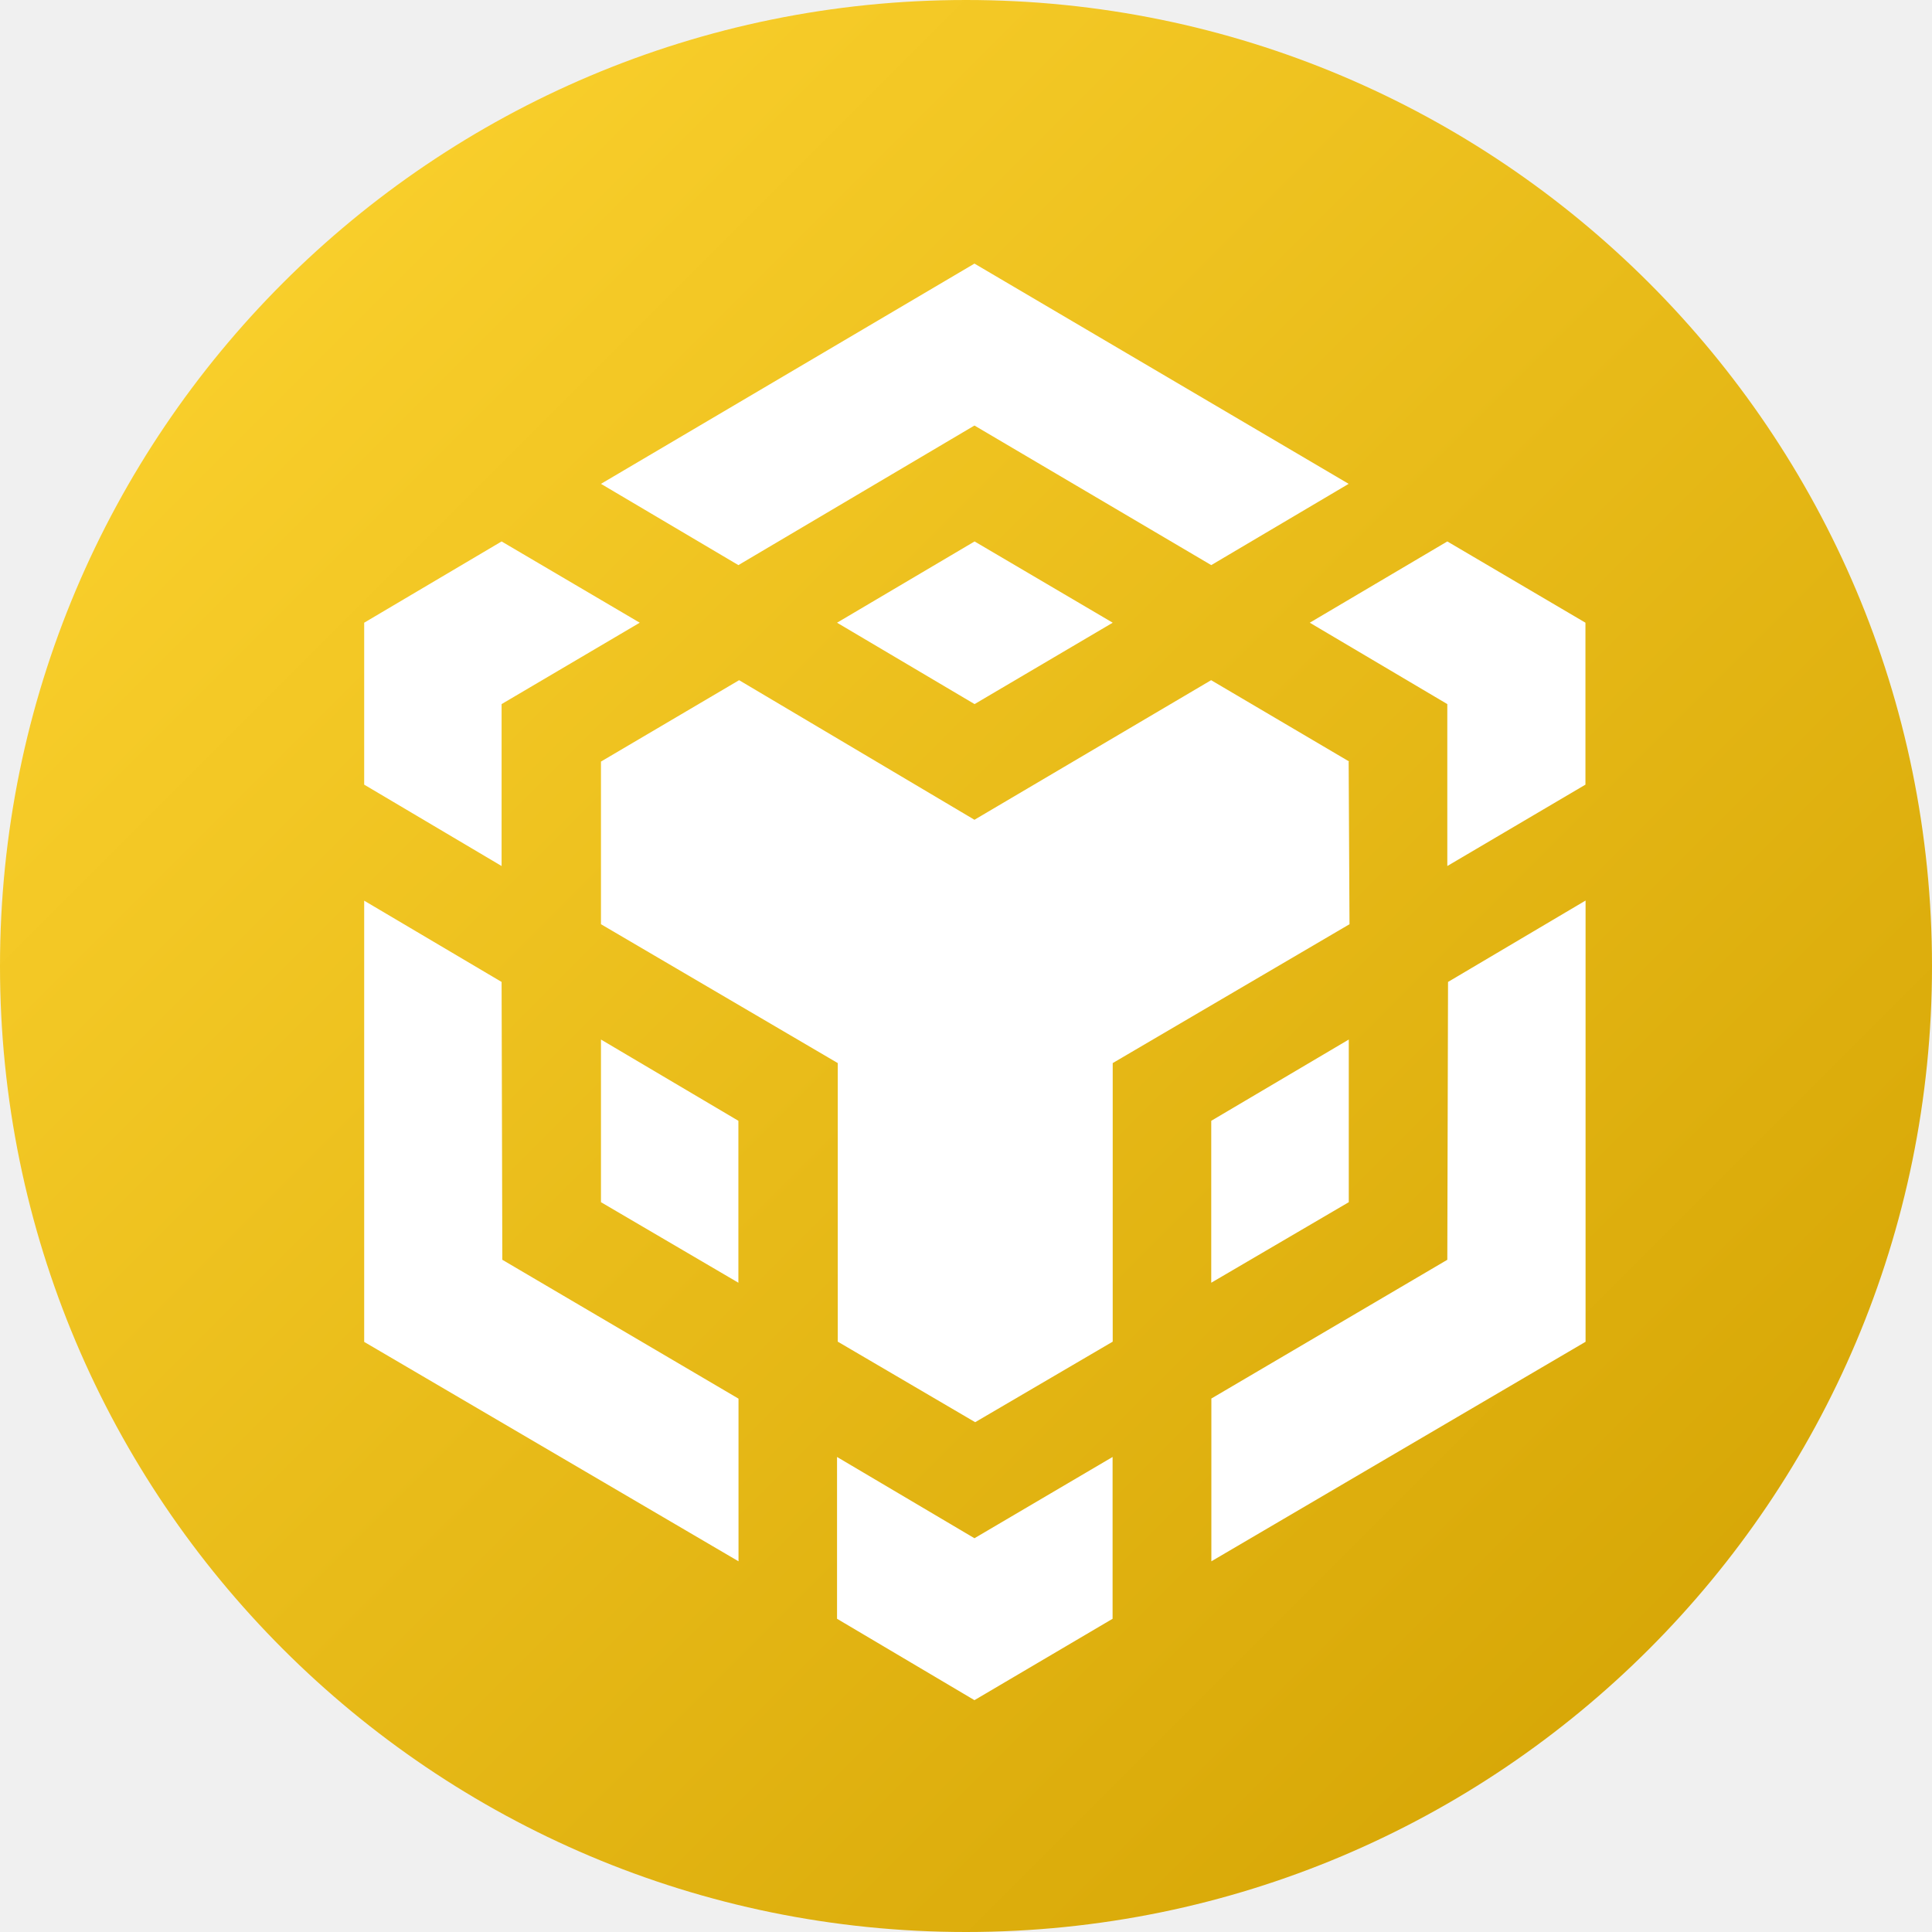
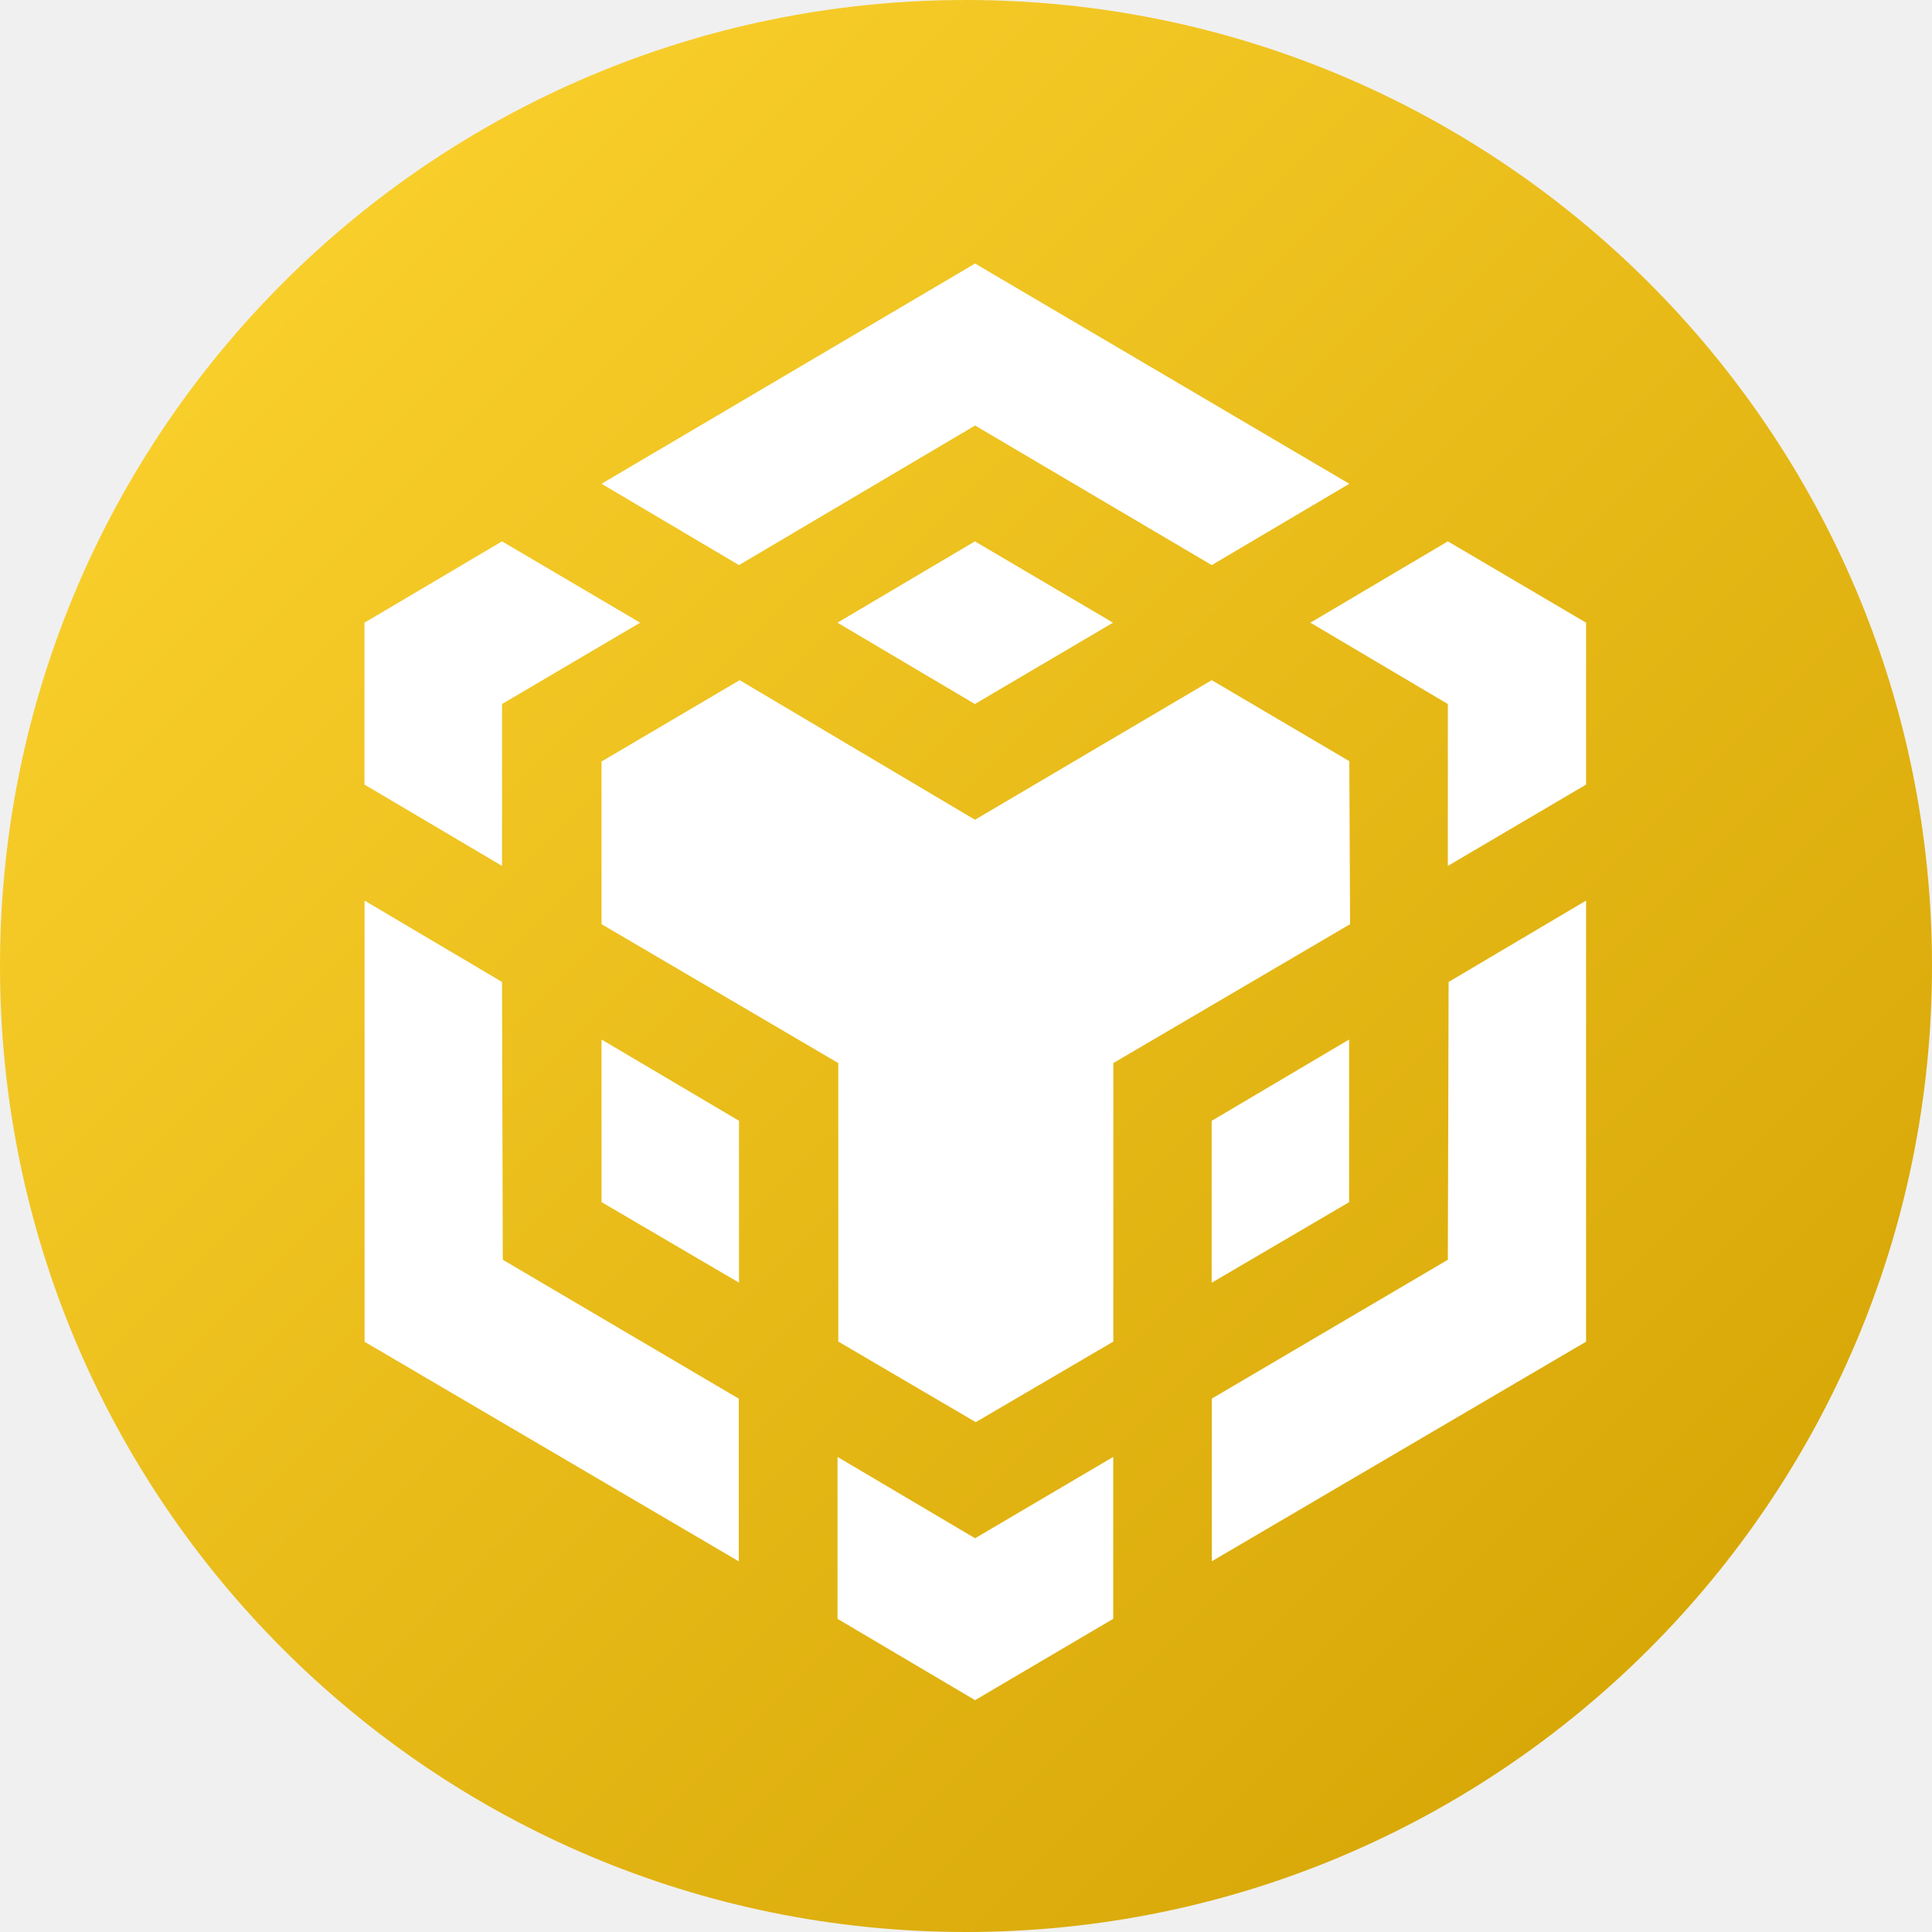
- <svg xmlns="http://www.w3.org/2000/svg" width="16" height="16" viewBox="0 0 16 16" fill="none">
-   <g id="Group 1261153184">
-     <g id="Group 1000002295">
-       <rect id="Rectangle 1366" width="16" height="16" rx="8" fill="url(#paint0_linear_1186_9502)" />
-     </g>
-     <g id="Group 1000002388">
-       <path id="Vector" d="M4.154 8.132L4.16 10.433L6.116 11.583V12.93L3.016 11.113V7.459L4.154 8.132ZM4.154 5.831V7.172L3.016 6.498V5.157L4.154 4.484L5.298 5.157L4.154 5.831ZM6.932 5.157L8.071 4.484L9.215 5.157L8.071 5.831L6.932 5.157Z" fill="white" />
-       <path id="Vector_2" d="M4.977 9.956V8.609L6.115 9.282V10.623L4.977 9.956ZM6.932 12.066L8.07 12.739L9.214 12.066V13.406L8.07 14.08L6.932 13.406V12.066ZM10.847 5.157L11.986 4.484L13.13 5.157V6.498L11.986 7.172V5.831L10.847 5.157ZM11.986 10.433L11.992 8.132L13.131 7.458V11.112L10.032 12.93V11.582L11.986 10.433Z" fill="white" />
-       <path id="Vector_3" d="M11.17 9.956L10.031 10.623V9.282L11.17 8.609V9.956Z" fill="white" />
-       <path id="Vector_4" d="M11.169 6.307L11.176 7.654L9.215 8.804V11.111L8.076 11.778L6.938 11.111V8.804L4.977 7.654V6.307L6.121 5.633L8.07 6.789L10.03 5.633L11.174 6.307H11.169ZM4.977 4.007L8.07 2.183L11.169 4.007L10.031 4.68L8.07 3.524L6.115 4.68L4.977 4.007Z" fill="white" />
-     </g>
-   </g>
+ <svg xmlns="http://www.w3.org/2000/svg" width="20" height="20" viewBox="0 0 20 20" fill="none">
+   <rect width="20" height="20" rx="10" fill="url(#paint0_linear_630_764)" />
+   <path d="M5.197 10.165L5.205 13.041L7.648 14.479V16.163L3.774 13.89V9.323L5.197 10.165ZM5.197 7.288V8.964L3.773 8.122V6.446L5.197 5.604L6.627 6.446L5.197 7.288ZM8.669 6.446L10.092 5.604L11.522 6.446L10.092 7.288L8.669 6.446Z" fill="white" />
+   <path d="M6.227 12.444V10.761L7.65 11.602V13.278L6.227 12.444ZM8.67 15.082L10.094 15.924L11.524 15.082V16.758L10.094 17.6L8.67 16.758V15.082ZM13.565 6.446L14.988 5.604L16.419 6.446V8.122L14.988 8.964V7.288L13.565 6.446ZM14.988 13.041L14.996 10.165L16.419 9.323V13.889L12.545 16.162V14.478L14.988 13.041Z" fill="white" />
+   <path d="M13.966 12.445L12.543 13.279V11.603L13.966 10.761V12.445Z" fill="white" />
+   <path d="M13.968 7.883L13.976 9.567L11.525 11.005V13.888L10.101 14.722L8.678 13.888V11.005L6.227 9.567V7.883L7.657 7.041L10.093 8.486L12.544 7.041L13.974 7.883H13.968ZM6.227 5.008L10.094 2.728L13.968 5.008L12.544 5.85L10.094 4.405L7.65 5.85L6.227 5.008Z" fill="white" />
  <defs>
-     <linearGradient id="paint0_linear_1186_9502" x1="16" y1="16" x2="0" y2="0" gradientUnits="userSpaceOnUse">
+     <linearGradient id="paint0_linear_630_764" x1="20" y1="20" x2="0" y2="0" gradientUnits="userSpaceOnUse">
      <stop stop-color="#D1A000" />
      <stop offset="1" stop-color="#FFD632" />
    </linearGradient>
  </defs>
</svg>
